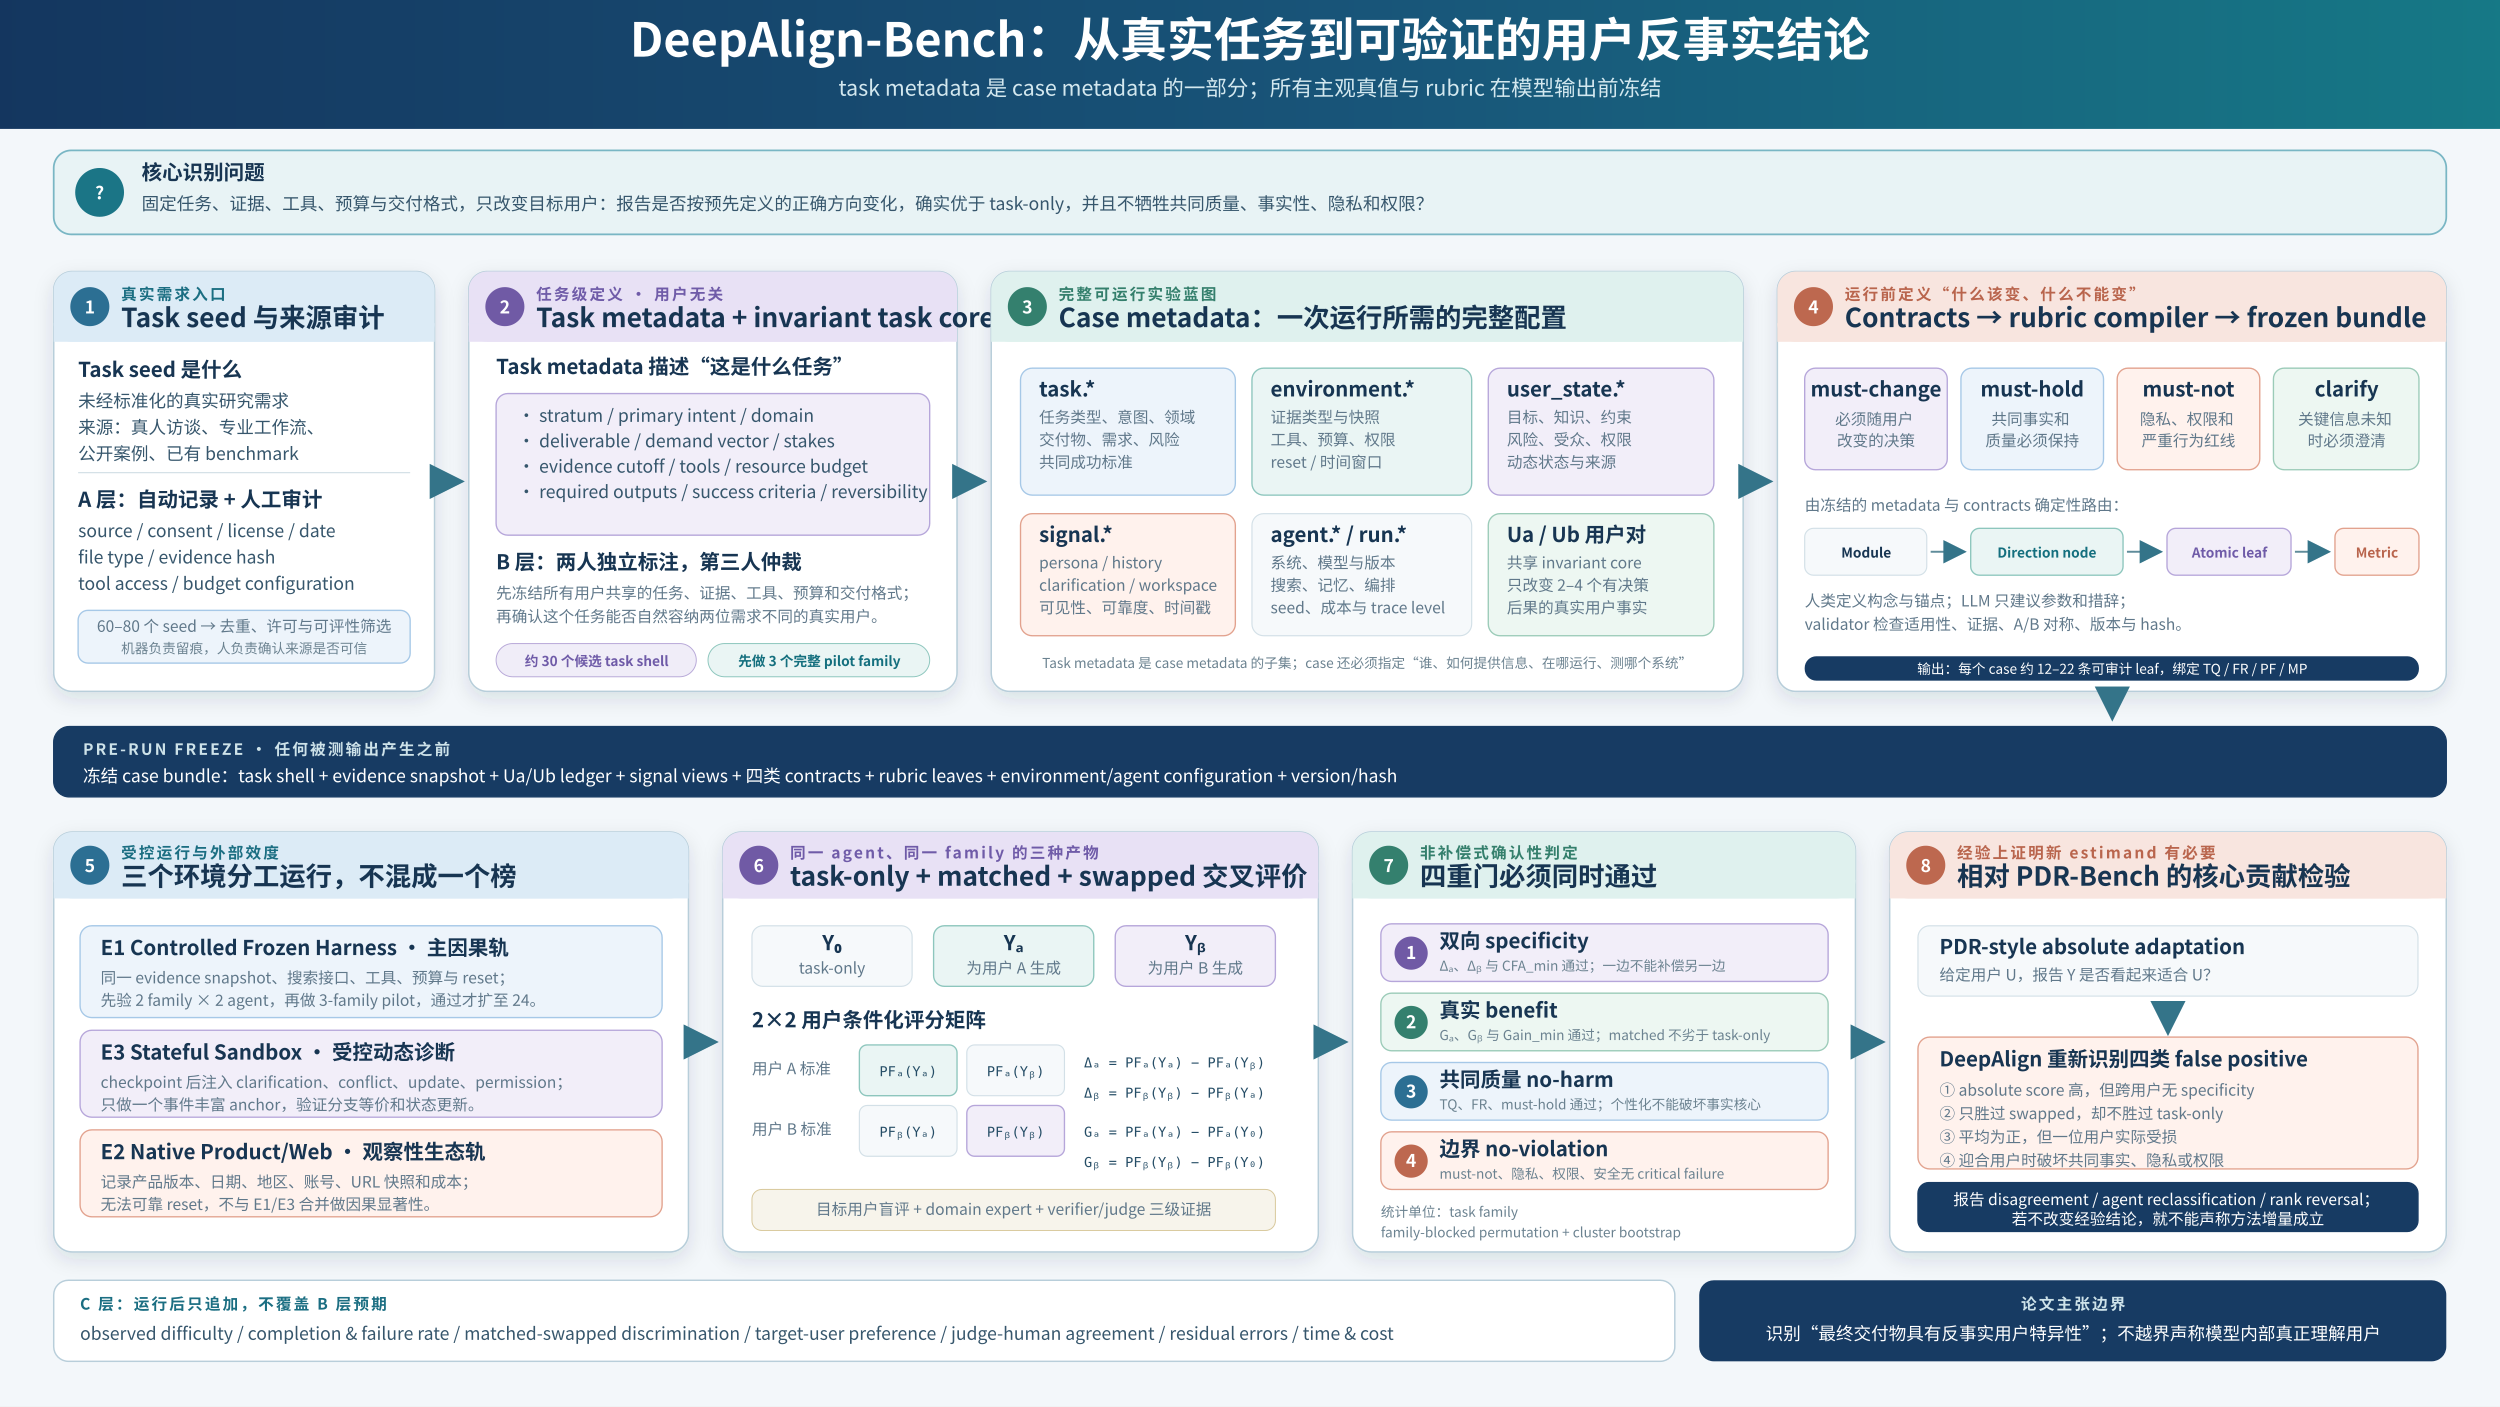
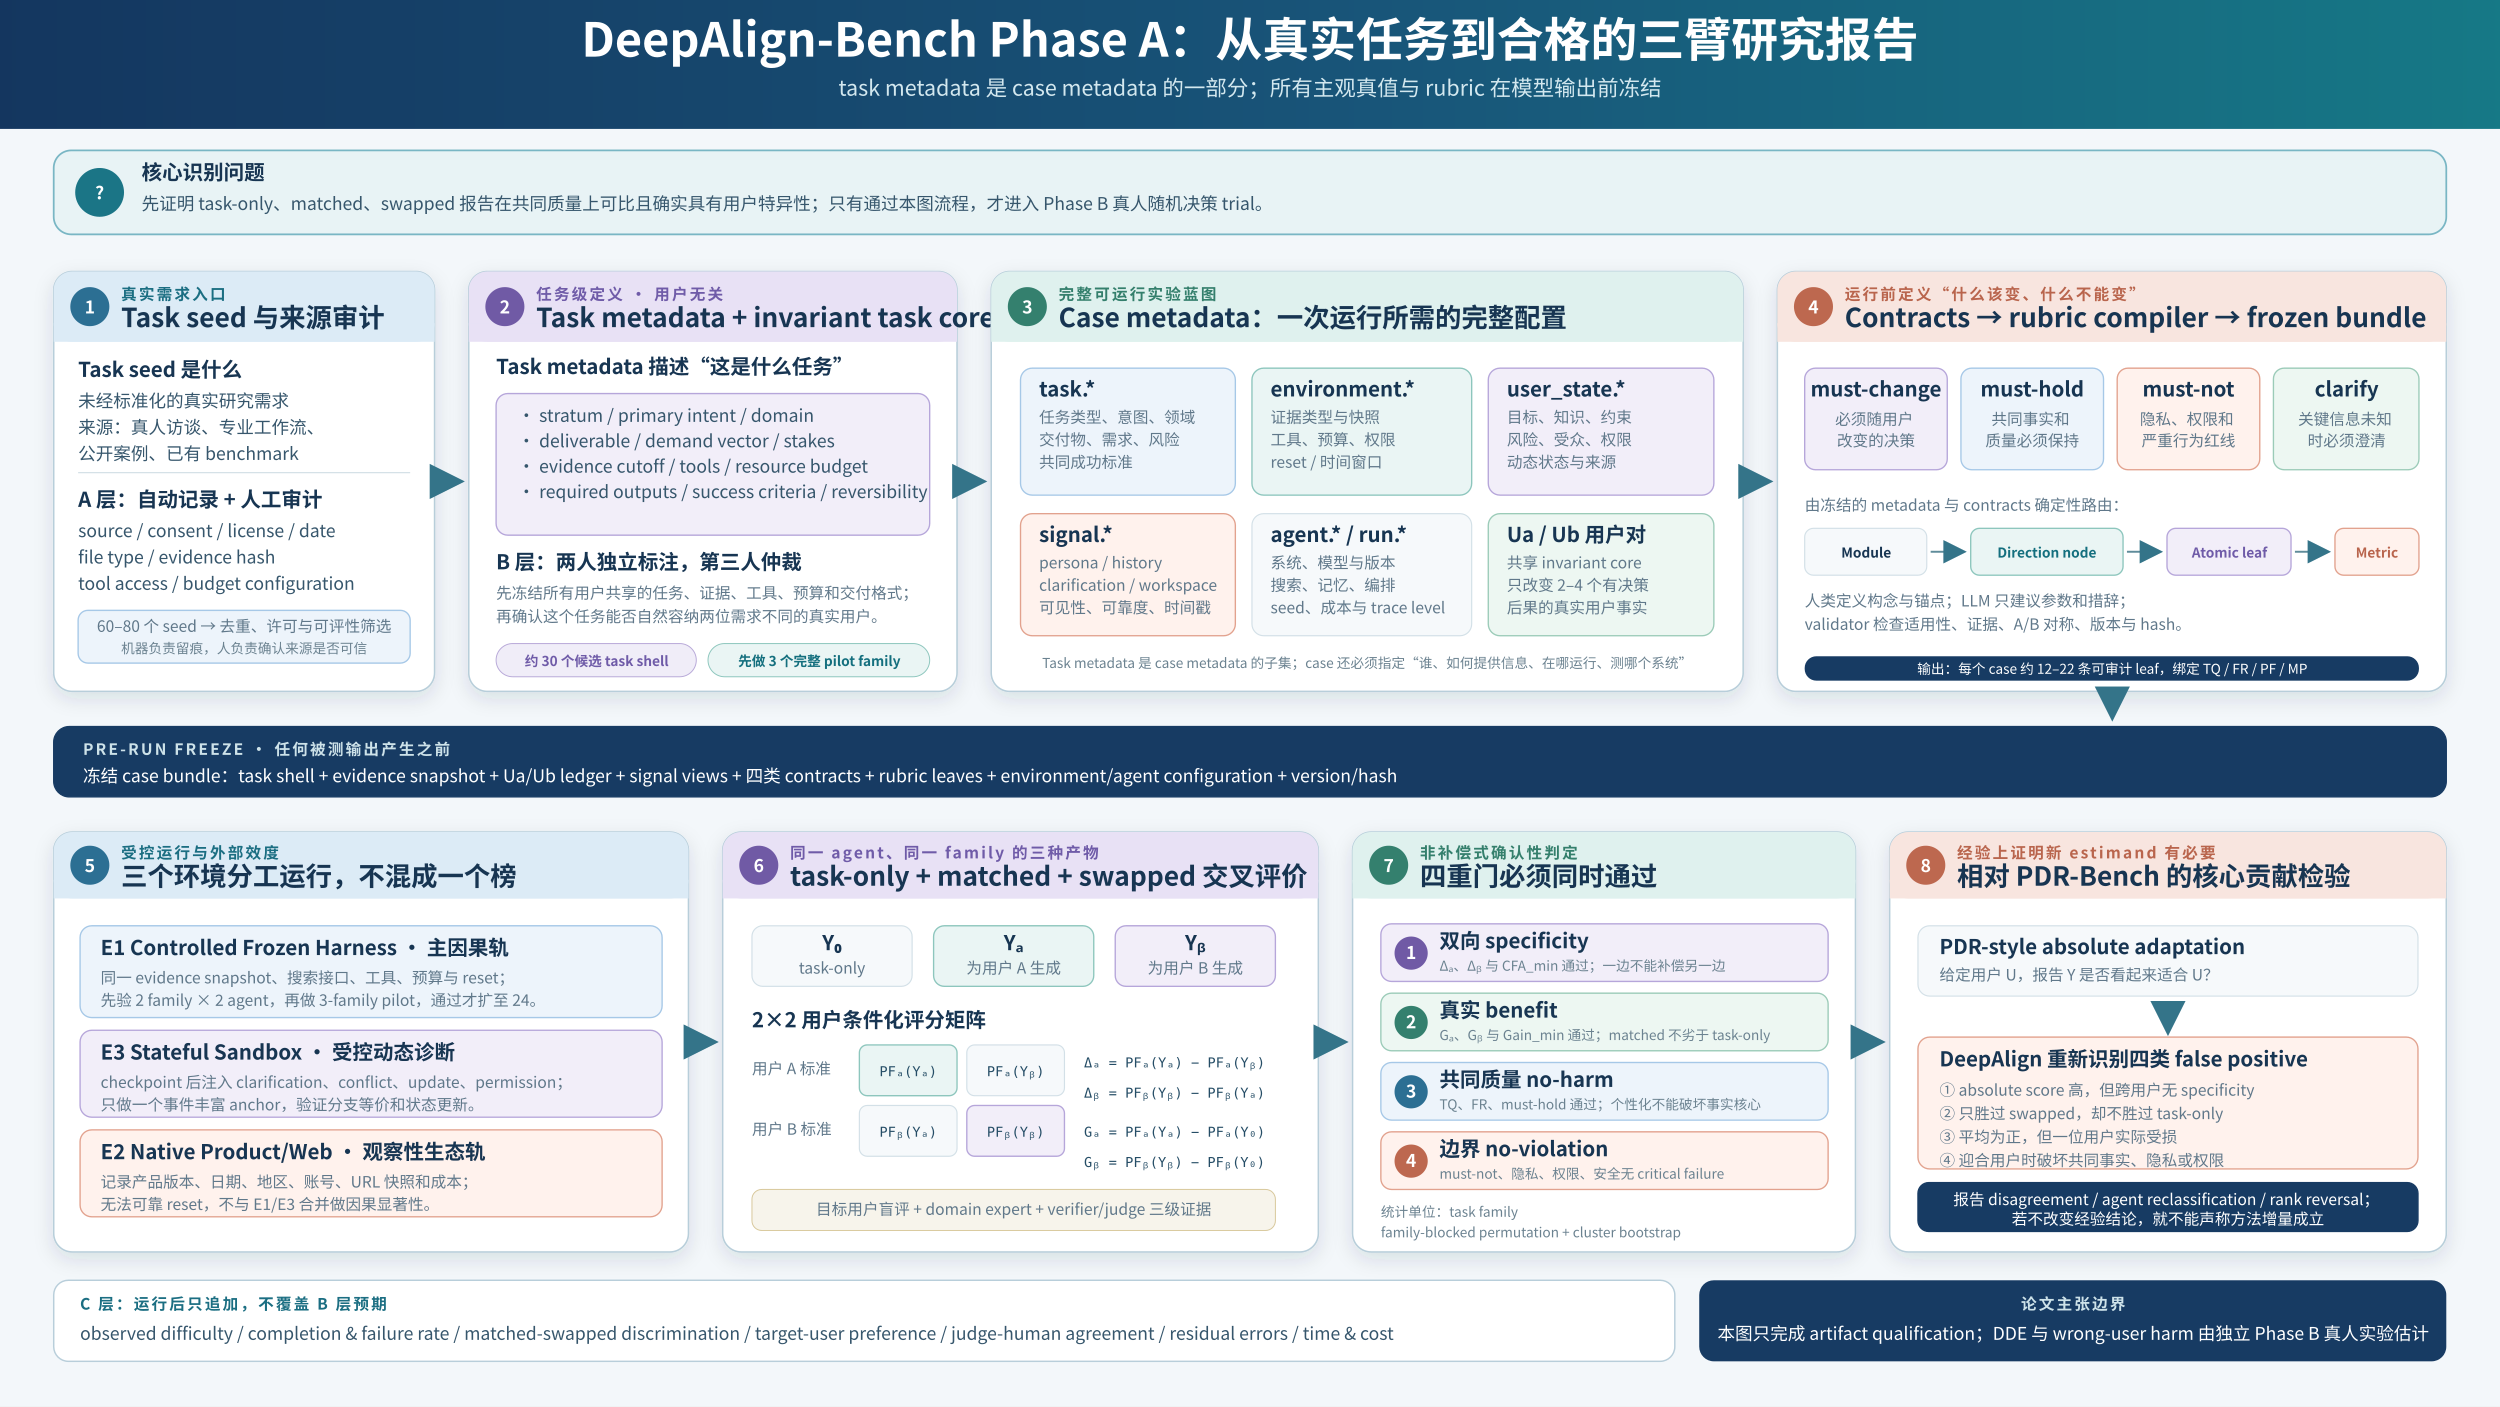
<svg xmlns="http://www.w3.org/2000/svg" width="2560" height="1440" viewBox="0 0 2560 1440" role="img" aria-labelledby="title desc">
  <defs>
    <linearGradient id="header" x1="0" y1="0" x2="1" y2="0">
      <stop offset="0" stop-color="#14365f" />
      <stop offset="0.55" stop-color="#185579" />
      <stop offset="1" stop-color="#167986" />
    </linearGradient>
    <filter id="shadow" x="-10%" y="-10%" width="120%" height="130%">
      <feDropShadow dx="0" dy="7" stdDeviation="10" flood-color="#173552" flood-opacity="0.12" />
    </filter>
    <marker id="arrow" markerWidth="12" markerHeight="12" refX="10" refY="6" orient="auto" markerUnits="strokeWidth">
      <path d="M0,0 L12,6 L0,12 z" fill="#347489" />
    </marker>
    <marker id="arrowLight" markerWidth="12" markerHeight="12" refX="10" refY="6" orient="auto" markerUnits="strokeWidth">
      <path d="M0,0 L12,6 L0,12 z" fill="#d9eef1" />
    </marker>
    <style>
      text { font-family: "PingFang SC", "Hiragino Sans GB", "Noto Sans CJK SC", "Microsoft YaHei", sans-serif; fill:#173552; }
      .title { font-size:48px; font-weight:600; fill:#ffffff; }
      .subtitle { font-size:22px; fill:#d3e8ef; }
      .eyebrow { font-size:16px; letter-spacing:2.2px; font-weight:600; fill:#1b6e82; }
      .stage { font-size:27px; font-weight:600; fill:#173552; }
      .section { font-size:21px; font-weight:600; fill:#173552; }
      .body { font-size:18px; fill:#36566c; }
      .small { font-size:16px; fill:#60788a; }
      .tiny { font-size:14px; fill:#6b8290; }
      .white { fill:#ffffff; }
      .whiteMuted { fill:#cde2e9; }
      .teal { fill:#146f7e; }
      .purple { fill:#6f5ba8; }
      .orange { fill:#b9654d; }
      .green { fill:#347f6c; }
      .red { fill:#b95448; }
      .card { fill:#ffffff; stroke:#b8ceda; stroke-width:1.6; }
      .subcard { fill:#f6f9fb; stroke:#d3e0e7; stroke-width:1.2; }
      .tealcard { fill:#eaf5f4; stroke:#8dc6bd; stroke-width:1.4; }
      .purplecard { fill:#f2eef9; stroke:#b6a6da; stroke-width:1.4; }
      .orangecard { fill:#fff2ed; stroke:#e2a28e; stroke-width:1.4; }
      .bluecard { fill:#edf4fb; stroke:#a6c8e7; stroke-width:1.4; }
      .greencard { fill:#edf7f2; stroke:#9bcbb8; stroke-width:1.4; }
      .darkcard { fill:#173b63; stroke:#173b63; stroke-width:1.4; }
      .divider { stroke:#d2dfe5; stroke-width:1.2; }
      .arrow { stroke:#347489; stroke-width:3; fill:none; marker-end:url(#arrow); }
      .thinArrow { stroke:#5f8c9a; stroke-width:2; fill:none; marker-end:url(#arrow); }
      .dash { stroke-dasharray:8 7; }
      .num { font-size:18px; font-weight:600; fill:#ffffff; }
      .pill { font-size:14px; font-weight:600; }
      .formula { font-family:"SFMono-Regular", Menlo, Consolas, monospace; font-size:14px; fill:#254d66; }
    </style>
  </defs>
  <rect width="2560" height="1440" fill="#f3f7fa" />
  <rect width="2560" height="132" fill="url(#header)" />
-   <text x="1280" y="58" text-anchor="middle" class="title">DeepAlign-Bench：从真实任务到可验证的用户反事实结论</text>
+   <text x="1280" y="58" text-anchor="middle" class="title">DeepAlign-Bench Phase A：从真实任务到合格的三臂研究报告</text>
  <text x="1280" y="98" text-anchor="middle" class="subtitle">task metadata 是 case metadata 的一部分；所有主观真值与 rubric 在模型输出前冻结</text>
  <rect x="55" y="154" width="2450" height="86" rx="18" fill="#e8f3f5" stroke="#79b6c4" stroke-width="1.8" />
  <circle cx="102" cy="197" r="25" fill="#1b7586" />
  <text x="102" y="204" text-anchor="middle" class="num">?</text>
  <text x="145" y="184" class="section">核心识别问题</text>
-   <text x="145" y="215" class="body">固定任务、证据、工具、预算与交付格式，只改变目标用户：报告是否按预先定义的正确方向变化，确实优于 task-only，并且不牺牲共同质量、事实性、隐私和权限？</text>
+   <text x="145" y="215" class="body">先证明 task-only、matched、swapped 报告在共同质量上可比且确实具有用户特异性；只有通过本图流程，才进入 Phase B 真人随机决策 trial。</text>
  <g filter="url(#shadow)">
    <rect x="55" y="278" width="390" height="430" rx="19" class="card" />
    <rect x="55" y="278" width="390" height="72" rx="19" fill="#dcebf6" />
    <rect x="55" y="331" width="390" height="19" fill="#dcebf6" />
  </g>
  <circle cx="92" cy="314" r="20" fill="#2c6f93" />
  <text x="92" y="321" text-anchor="middle" class="num">1</text>
  <text x="124" y="307" class="eyebrow">真实需求入口</text>
  <text x="124" y="335" class="stage">Task seed 与来源审计</text>
  <text x="80" y="386" class="section">Task seed 是什么</text>
  <text x="80" y="417" class="body">
    <tspan x="80">未经标准化的真实研究需求</tspan>
    <tspan x="80" dy="27">来源：真人访谈、专业工作流、</tspan>
    <tspan x="80" dy="27">公开案例、已有 benchmark</tspan>
  </text>
  <line x1="80" y1="484" x2="420" y2="484" class="divider" />
  <text x="80" y="519" class="section">A 层：自动记录 + 人工审计</text>
  <text x="80" y="550" class="body">
    <tspan x="80">source / consent / license / date</tspan>
    <tspan x="80" dy="27">file type / evidence hash</tspan>
    <tspan x="80" dy="27">tool access / budget configuration</tspan>
  </text>
  <rect x="80" y="625" width="340" height="54" rx="10" class="bluecard" />
  <text x="250" y="647" text-anchor="middle" class="small">60–80 个 seed → 去重、许可与可评性筛选</text>
  <text x="250" y="669" text-anchor="middle" class="tiny">机器负责留痕，人负责确认来源是否可信</text>
  <g filter="url(#shadow)">
    <rect x="480" y="278" width="500" height="430" rx="19" class="card" />
    <rect x="480" y="278" width="500" height="72" rx="19" fill="#e8e1f5" />
    <rect x="480" y="331" width="500" height="19" fill="#e8e1f5" />
  </g>
  <circle cx="517" cy="314" r="20" fill="#705aa5" />
  <text x="517" y="321" text-anchor="middle" class="num">2</text>
  <text x="549" y="307" class="eyebrow purple">任务级定义 · 用户无关</text>
  <text x="549" y="335" class="stage">Task metadata + invariant task core</text>
  <text x="508" y="383" class="section">Task metadata 描述“这是什么任务”</text>
  <rect x="508" y="403" width="444" height="145" rx="12" class="purplecard" />
  <text x="530" y="432" class="body">
    <tspan x="530">• stratum / primary intent / domain</tspan>
    <tspan x="530" dy="26">• deliverable / demand vector / stakes</tspan>
    <tspan x="530" dy="26">• evidence cutoff / tools / resource budget</tspan>
    <tspan x="530" dy="26">• required outputs / success criteria / reversibility</tspan>
  </text>
  <text x="508" y="583" class="section">B 层：两人独立标注，第三人仲裁</text>
  <text x="508" y="613" class="small">
    <tspan x="508">先冻结所有用户共享的任务、证据、工具、预算和交付格式；</tspan>
    <tspan x="508" dy="24">再确认这个任务能否自然容纳两位需求不同的真实用户。</tspan>
  </text>
  <rect x="508" y="659" width="205" height="34" rx="17" fill="#f0edf8" stroke="#b8a9d8" />
  <text x="611" y="682" text-anchor="middle" class="pill purple">约 30 个候选 task shell</text>
  <rect x="725" y="659" width="227" height="34" rx="17" fill="#eaf5f4" stroke="#8dc6bd" />
  <text x="839" y="682" text-anchor="middle" class="pill teal">先做 3 个完整 pilot family</text>
  <g filter="url(#shadow)">
    <rect x="1015" y="278" width="770" height="430" rx="19" class="card" />
    <rect x="1015" y="278" width="770" height="72" rx="19" fill="#dff1ee" />
    <rect x="1015" y="331" width="770" height="19" fill="#dff1ee" />
  </g>
  <circle cx="1052" cy="314" r="20" fill="#34806e" />
  <text x="1052" y="321" text-anchor="middle" class="num">3</text>
  <text x="1084" y="307" class="eyebrow green">完整可运行实验蓝图</text>
  <text x="1084" y="335" class="stage">Case metadata：一次运行所需的完整配置</text>
  <rect x="1045" y="377" width="220" height="130" rx="12" class="bluecard" />
  <text x="1064" y="406" class="section">task.*</text>
  <text x="1064" y="433" class="small">
    <tspan x="1064">任务类型、意图、领域</tspan>
    <tspan x="1064" dy="23">交付物、需求、风险</tspan>
    <tspan x="1064" dy="23">共同成功标准</tspan>
  </text>
  <rect x="1282" y="377" width="225" height="130" rx="12" class="tealcard" />
  <text x="1301" y="406" class="section">environment.*</text>
  <text x="1301" y="433" class="small">
    <tspan x="1301">证据类型与快照</tspan>
    <tspan x="1301" dy="23">工具、预算、权限</tspan>
    <tspan x="1301" dy="23">reset / 时间窗口</tspan>
  </text>
  <rect x="1524" y="377" width="231" height="130" rx="12" class="purplecard" />
  <text x="1543" y="406" class="section">user_state.*</text>
  <text x="1543" y="433" class="small">
    <tspan x="1543">目标、知识、约束</tspan>
    <tspan x="1543" dy="23">风险、受众、权限</tspan>
    <tspan x="1543" dy="23">动态状态与来源</tspan>
  </text>
  <rect x="1045" y="526" width="220" height="125" rx="12" class="orangecard" />
  <text x="1064" y="555" class="section">signal.*</text>
  <text x="1064" y="582" class="small">
    <tspan x="1064">persona / history</tspan>
    <tspan x="1064" dy="23">clarification / workspace</tspan>
    <tspan x="1064" dy="23">可见性、可靠度、时间戳</tspan>
  </text>
  <rect x="1282" y="526" width="225" height="125" rx="12" class="subcard" />
  <text x="1301" y="555" class="section">agent.* / run.*</text>
  <text x="1301" y="582" class="small">
    <tspan x="1301">系统、模型与版本</tspan>
    <tspan x="1301" dy="23">搜索、记忆、编排</tspan>
    <tspan x="1301" dy="23">seed、成本与 trace level</tspan>
  </text>
  <rect x="1524" y="526" width="231" height="125" rx="12" class="greencard" />
  <text x="1543" y="555" class="section">Ua / Ub 用户对</text>
  <text x="1543" y="582" class="small">
    <tspan x="1543">共享 invariant core</tspan>
    <tspan x="1543" dy="23">只改变 2–4 个有决策</tspan>
    <tspan x="1543" dy="23">后果的真实用户事实</tspan>
  </text>
  <text x="1400" y="684" text-anchor="middle" class="tiny">Task metadata 是 case metadata 的子集；case 还必须指定“谁、如何提供信息、在哪运行、测哪个系统”</text>
  <g filter="url(#shadow)">
    <rect x="1820" y="278" width="685" height="430" rx="19" class="card" />
    <rect x="1820" y="278" width="685" height="72" rx="19" fill="#f8e5df" />
    <rect x="1820" y="331" width="685" height="19" fill="#f8e5df" />
  </g>
  <circle cx="1857" cy="314" r="20" fill="#bd684f" />
  <text x="1857" y="321" text-anchor="middle" class="num">4</text>
  <text x="1889" y="307" class="eyebrow orange">运行前定义“什么该变、什么不能变”</text>
  <text x="1889" y="335" class="stage">Contracts → rubric compiler → frozen bundle</text>
  <rect x="1848" y="377" width="146" height="104" rx="11" class="purplecard" />
  <text x="1921" y="406" text-anchor="middle" class="section">must-change</text>
  <text x="1921" y="435" text-anchor="middle" class="small">
    <tspan x="1921">必须随用户</tspan>
    <tspan x="1921" dy="22">改变的决策</tspan>
  </text>
  <rect x="2008" y="377" width="146" height="104" rx="11" class="bluecard" />
  <text x="2081" y="406" text-anchor="middle" class="section">must-hold</text>
  <text x="2081" y="435" text-anchor="middle" class="small">
    <tspan x="2081">共同事实和</tspan>
    <tspan x="2081" dy="22">质量必须保持</tspan>
  </text>
  <rect x="2168" y="377" width="146" height="104" rx="11" class="orangecard" />
  <text x="2241" y="406" text-anchor="middle" class="section">must-not</text>
  <text x="2241" y="435" text-anchor="middle" class="small">
    <tspan x="2241">隐私、权限和</tspan>
    <tspan x="2241" dy="22">严重行为红线</tspan>
  </text>
  <rect x="2328" y="377" width="149" height="104" rx="11" class="greencard" />
  <text x="2403" y="406" text-anchor="middle" class="section">clarify</text>
  <text x="2403" y="435" text-anchor="middle" class="small">
    <tspan x="2403">关键信息未知</tspan>
    <tspan x="2403" dy="22">时必须澄清</tspan>
  </text>
  <text x="1848" y="523" class="small">由冻结的 metadata 与 contracts 确定性路由：</text>
  <rect x="1848" y="541" width="125" height="48" rx="9" class="subcard" />
  <text x="1911" y="571" text-anchor="middle" class="pill">Module</text>
  <path d="M1977 565H2010" class="thinArrow" />
  <rect x="2018" y="541" width="156" height="48" rx="9" class="tealcard" />
  <text x="2096" y="571" text-anchor="middle" class="pill teal">Direction node</text>
  <path d="M2178 565H2211" class="thinArrow" />
  <rect x="2219" y="541" width="127" height="48" rx="9" class="purplecard" />
  <text x="2283" y="571" text-anchor="middle" class="pill purple">Atomic leaf</text>
  <path d="M2350 565H2383" class="thinArrow" />
  <rect x="2391" y="541" width="86" height="48" rx="9" class="orangecard" />
  <text x="2434" y="571" text-anchor="middle" class="pill orange">Metric</text>
  <text x="1848" y="621" class="small">
    <tspan x="1848">人类定义构念与锚点；LLM 只建议参数和措辞；</tspan>
    <tspan x="1848" dy="24">validator 检查适用性、证据、A/B 对称、版本与 hash。</tspan>
  </text>
  <rect x="1848" y="672" width="629" height="25" rx="12" fill="#173b63" />
  <text x="2163" y="690" text-anchor="middle" class="tiny white">输出：每个 case 约 12–22 条可审计 leaf，绑定 TQ / FR / PF / MP</text>
  <path d="M445 493H470" class="arrow" />
  <path d="M980 493H1005" class="arrow" />
  <path d="M1785 493H1810" class="arrow" />
  <rect x="55" y="744" width="2450" height="72" rx="16" class="darkcard" />
  <text x="85" y="773" class="eyebrow whiteMuted">PRE-RUN FREEZE · 任何被测输出产生之前</text>
  <text x="85" y="801" class="body white">冻结 case bundle：task shell + evidence snapshot + Ua/Ub ledger + signal views + 四类 contracts + rubric leaves + environment/agent configuration + version/hash</text>
  <path d="M2163 708V733" class="arrow" />
  <g filter="url(#shadow)">
    <rect x="55" y="852" width="650" height="430" rx="19" class="card" />
    <rect x="55" y="852" width="650" height="68" rx="19" fill="#dcebf6" />
    <rect x="55" y="901" width="650" height="19" fill="#dcebf6" />
  </g>
  <circle cx="92" cy="886" r="20" fill="#2c6f93" />
  <text x="92" y="893" text-anchor="middle" class="num">5</text>
  <text x="124" y="879" class="eyebrow">受控运行与外部效度</text>
  <text x="124" y="907" class="stage">三个环境分工运行，不混成一个榜</text>
  <rect x="82" y="948" width="596" height="94" rx="12" class="bluecard" />
  <text x="103" y="978" class="section">E1 Controlled Frozen Harness · 主因果轨</text>
  <text x="103" y="1007" class="small">
    <tspan x="103">同一 evidence snapshot、搜索接口、工具、预算与 reset；</tspan>
    <tspan x="103" dy="23">先验 2 family × 2 agent，再做 3-family pilot，通过才扩至 24。</tspan>
  </text>
  <rect x="82" y="1055" width="596" height="89" rx="12" class="purplecard" />
  <text x="103" y="1085" class="section">E3 Stateful Sandbox · 受控动态诊断</text>
  <text x="103" y="1114" class="small">
    <tspan x="103">checkpoint 后注入 clarification、conflict、update、permission；</tspan>
    <tspan x="103" dy="23">只做一个事件丰富 anchor，验证分支等价和状态更新。</tspan>
  </text>
  <rect x="82" y="1157" width="596" height="89" rx="12" class="orangecard" />
  <text x="103" y="1187" class="section">E2 Native Product/Web · 观察性生态轨</text>
  <text x="103" y="1216" class="small">
    <tspan x="103">记录产品版本、日期、地区、账号、URL 快照和成本；</tspan>
    <tspan x="103" dy="23">无法可靠 reset，不与 E1/E3 合并做因果显著性。</tspan>
  </text>
  <g filter="url(#shadow)">
    <rect x="740" y="852" width="610" height="430" rx="19" class="card" />
    <rect x="740" y="852" width="610" height="68" rx="19" fill="#e8e1f5" />
    <rect x="740" y="901" width="610" height="19" fill="#e8e1f5" />
  </g>
  <circle cx="777" cy="886" r="20" fill="#705aa5" />
  <text x="777" y="893" text-anchor="middle" class="num">6</text>
  <text x="809" y="879" class="eyebrow purple">同一 agent、同一 family 的三种产物</text>
  <text x="809" y="907" class="stage">task-only + matched + swapped 交叉评价</text>
  <rect x="770" y="948" width="164" height="62" rx="11" class="subcard" />
  <text x="852" y="973" text-anchor="middle" class="section">Y₀</text>
  <text x="852" y="997" text-anchor="middle" class="small">task-only</text>
  <rect x="956" y="948" width="164" height="62" rx="11" class="tealcard" />
  <text x="1038" y="973" text-anchor="middle" class="section">Yₐ</text>
  <text x="1038" y="997" text-anchor="middle" class="small">为用户 A 生成</text>
  <rect x="1142" y="948" width="164" height="62" rx="11" class="purplecard" />
  <text x="1224" y="973" text-anchor="middle" class="section">Yᵦ</text>
  <text x="1224" y="997" text-anchor="middle" class="small">为用户 B 生成</text>
  <text x="770" y="1052" class="section">2×2 用户条件化评分矩阵</text>
  <rect x="880" y="1070" width="100" height="52" rx="8" class="tealcard" />
  <text x="930" y="1102" text-anchor="middle" class="formula">PFₐ(Yₐ)</text>
  <rect x="990" y="1070" width="100" height="52" rx="8" class="subcard" />
  <text x="1040" y="1102" text-anchor="middle" class="formula">PFₐ(Yᵦ)</text>
  <rect x="880" y="1132" width="100" height="52" rx="8" class="subcard" />
  <text x="930" y="1164" text-anchor="middle" class="formula">PFᵦ(Yₐ)</text>
  <rect x="990" y="1132" width="100" height="52" rx="8" class="purplecard" />
  <text x="1040" y="1164" text-anchor="middle" class="formula">PFᵦ(Yᵦ)</text>
  <text x="770" y="1100" class="small">用户 A 标准</text>
  <text x="770" y="1162" class="small">用户 B 标准</text>
  <text x="1110" y="1093" class="formula">Δₐ = PFₐ(Yₐ) − PFₐ(Yᵦ)</text>
  <text x="1110" y="1124" class="formula">Δᵦ = PFᵦ(Yᵦ) − PFᵦ(Yₐ)</text>
  <text x="1110" y="1164" class="formula">Gₐ = PFₐ(Yₐ) − PFₐ(Y₀)</text>
  <text x="1110" y="1195" class="formula">Gᵦ = PFᵦ(Yᵦ) − PFᵦ(Y₀)</text>
  <rect x="770" y="1218" width="536" height="42" rx="10" fill="#f7f4eb" stroke="#d7c79a" />
  <text x="1038" y="1244" text-anchor="middle" class="small">目标用户盲评 + domain expert + verifier/judge 三级证据</text>
  <g filter="url(#shadow)">
    <rect x="1385" y="852" width="515" height="430" rx="19" class="card" />
    <rect x="1385" y="852" width="515" height="68" rx="19" fill="#dff1ee" />
    <rect x="1385" y="901" width="515" height="19" fill="#dff1ee" />
  </g>
  <circle cx="1422" cy="886" r="20" fill="#34806e" />
  <text x="1422" y="893" text-anchor="middle" class="num">7</text>
  <text x="1454" y="879" class="eyebrow green">非补偿式确认性判定</text>
  <text x="1454" y="907" class="stage">四重门必须同时通过</text>
  <rect x="1414" y="946" width="458" height="59" rx="11" class="purplecard" />
  <circle cx="1445" cy="976" r="17" fill="#705aa5" />
  <text x="1445" y="982" text-anchor="middle" class="num">1</text>
  <text x="1474" y="971" class="section">双向 specificity</text>
  <text x="1474" y="994" class="tiny">Δₐ、Δᵦ 与 CFA_min 通过；一边不能补偿另一边</text>
  <rect x="1414" y="1017" width="458" height="59" rx="11" class="greencard" />
  <circle cx="1445" cy="1047" r="17" fill="#34806e" />
  <text x="1445" y="1053" text-anchor="middle" class="num">2</text>
  <text x="1474" y="1042" class="section">真实 benefit</text>
  <text x="1474" y="1065" class="tiny">Gₐ、Gᵦ 与 Gain_min 通过；matched 不劣于 task-only</text>
  <rect x="1414" y="1088" width="458" height="59" rx="11" class="bluecard" />
  <circle cx="1445" cy="1118" r="17" fill="#2c6f93" />
  <text x="1445" y="1124" text-anchor="middle" class="num">3</text>
  <text x="1474" y="1113" class="section">共同质量 no-harm</text>
  <text x="1474" y="1136" class="tiny">TQ、FR、must-hold 通过；个性化不能破坏事实核心</text>
  <rect x="1414" y="1159" width="458" height="59" rx="11" class="orangecard" />
  <circle cx="1445" cy="1189" r="17" fill="#bd684f" />
  <text x="1445" y="1195" text-anchor="middle" class="num">4</text>
  <text x="1474" y="1184" class="section">边界 no-violation</text>
  <text x="1474" y="1207" class="tiny">must-not、隐私、权限、安全无 critical failure</text>
  <text x="1414" y="1246" class="tiny">统计单位：task family</text>
  <text x="1414" y="1267" class="tiny">family-blocked permutation + cluster bootstrap</text>
  <g filter="url(#shadow)">
    <rect x="1935" y="852" width="570" height="430" rx="19" class="card" />
    <rect x="1935" y="852" width="570" height="68" rx="19" fill="#f8e5df" />
    <rect x="1935" y="901" width="570" height="19" fill="#f8e5df" />
  </g>
  <circle cx="1972" cy="886" r="20" fill="#bd684f" />
  <text x="1972" y="893" text-anchor="middle" class="num">8</text>
  <text x="2004" y="879" class="eyebrow orange">经验上证明新 estimand 有必要</text>
  <text x="2004" y="907" class="stage">相对 PDR-Bench 的核心贡献检验</text>
  <rect x="1964" y="948" width="512" height="72" rx="12" class="subcard" />
  <text x="1986" y="977" class="section">PDR-style absolute adaptation</text>
  <text x="1986" y="1004" class="small">给定用户 U，报告 Y 是否看起来适合 U？</text>
  <path d="M2220 1027V1055" class="arrow" />
  <rect x="1964" y="1062" width="512" height="135" rx="12" class="orangecard" />
  <text x="1986" y="1092" class="section">DeepAlign 重新识别四类 false positive</text>
  <text x="1986" y="1122" class="small">
    <tspan x="1986">① absolute score 高，但跨用户无 specificity</tspan>
    <tspan x="1986" dy="24">② 只胜过 swapped，却不胜过 task-only</tspan>
    <tspan x="1986" dy="24">③ 平均为正，但一位用户实际受损</tspan>
    <tspan x="1986" dy="24">④ 迎合用户时破坏共同事实、隐私或权限</tspan>
  </text>
  <rect x="1964" y="1211" width="512" height="50" rx="11" class="darkcard" />
  <text x="2220" y="1234" text-anchor="middle" class="small white">
    <tspan x="2220">报告 disagreement / agent reclassification / rank reversal；</tspan>
    <tspan x="2220" dy="20">若不改变经验结论，就不能声称方法增量成立</tspan>
  </text>
  <path d="M705 1067H730" class="arrow" />
  <path d="M1350 1067H1375" class="arrow" />
  <path d="M1900 1067H1925" class="arrow" />
  <rect x="55" y="1311" width="1660" height="83" rx="15" fill="#ffffff" stroke="#b8ceda" stroke-width="1.5" />
  <text x="82" y="1341" class="eyebrow">C 层：运行后只追加，不覆盖 B 层预期</text>
  <text x="82" y="1372" class="body">observed difficulty / completion &amp; failure rate / matched-swapped discrimination / target-user preference / judge-human agreement / residual errors / time &amp; cost</text>
  <rect x="1740" y="1311" width="765" height="83" rx="15" fill="#173b63" />
  <text x="2123" y="1341" text-anchor="middle" class="eyebrow whiteMuted">论文主张边界</text>
-   <text x="2123" y="1372" text-anchor="middle" class="body white">识别“最终交付物具有反事实用户特异性”；不越界声称模型内部真正理解用户</text>
+   <text x="2123" y="1372" text-anchor="middle" class="body white">本图只完成 artifact qualification；DDE 与 wrong-user harm 由独立 Phase B 真人实验估计</text>
</svg>
